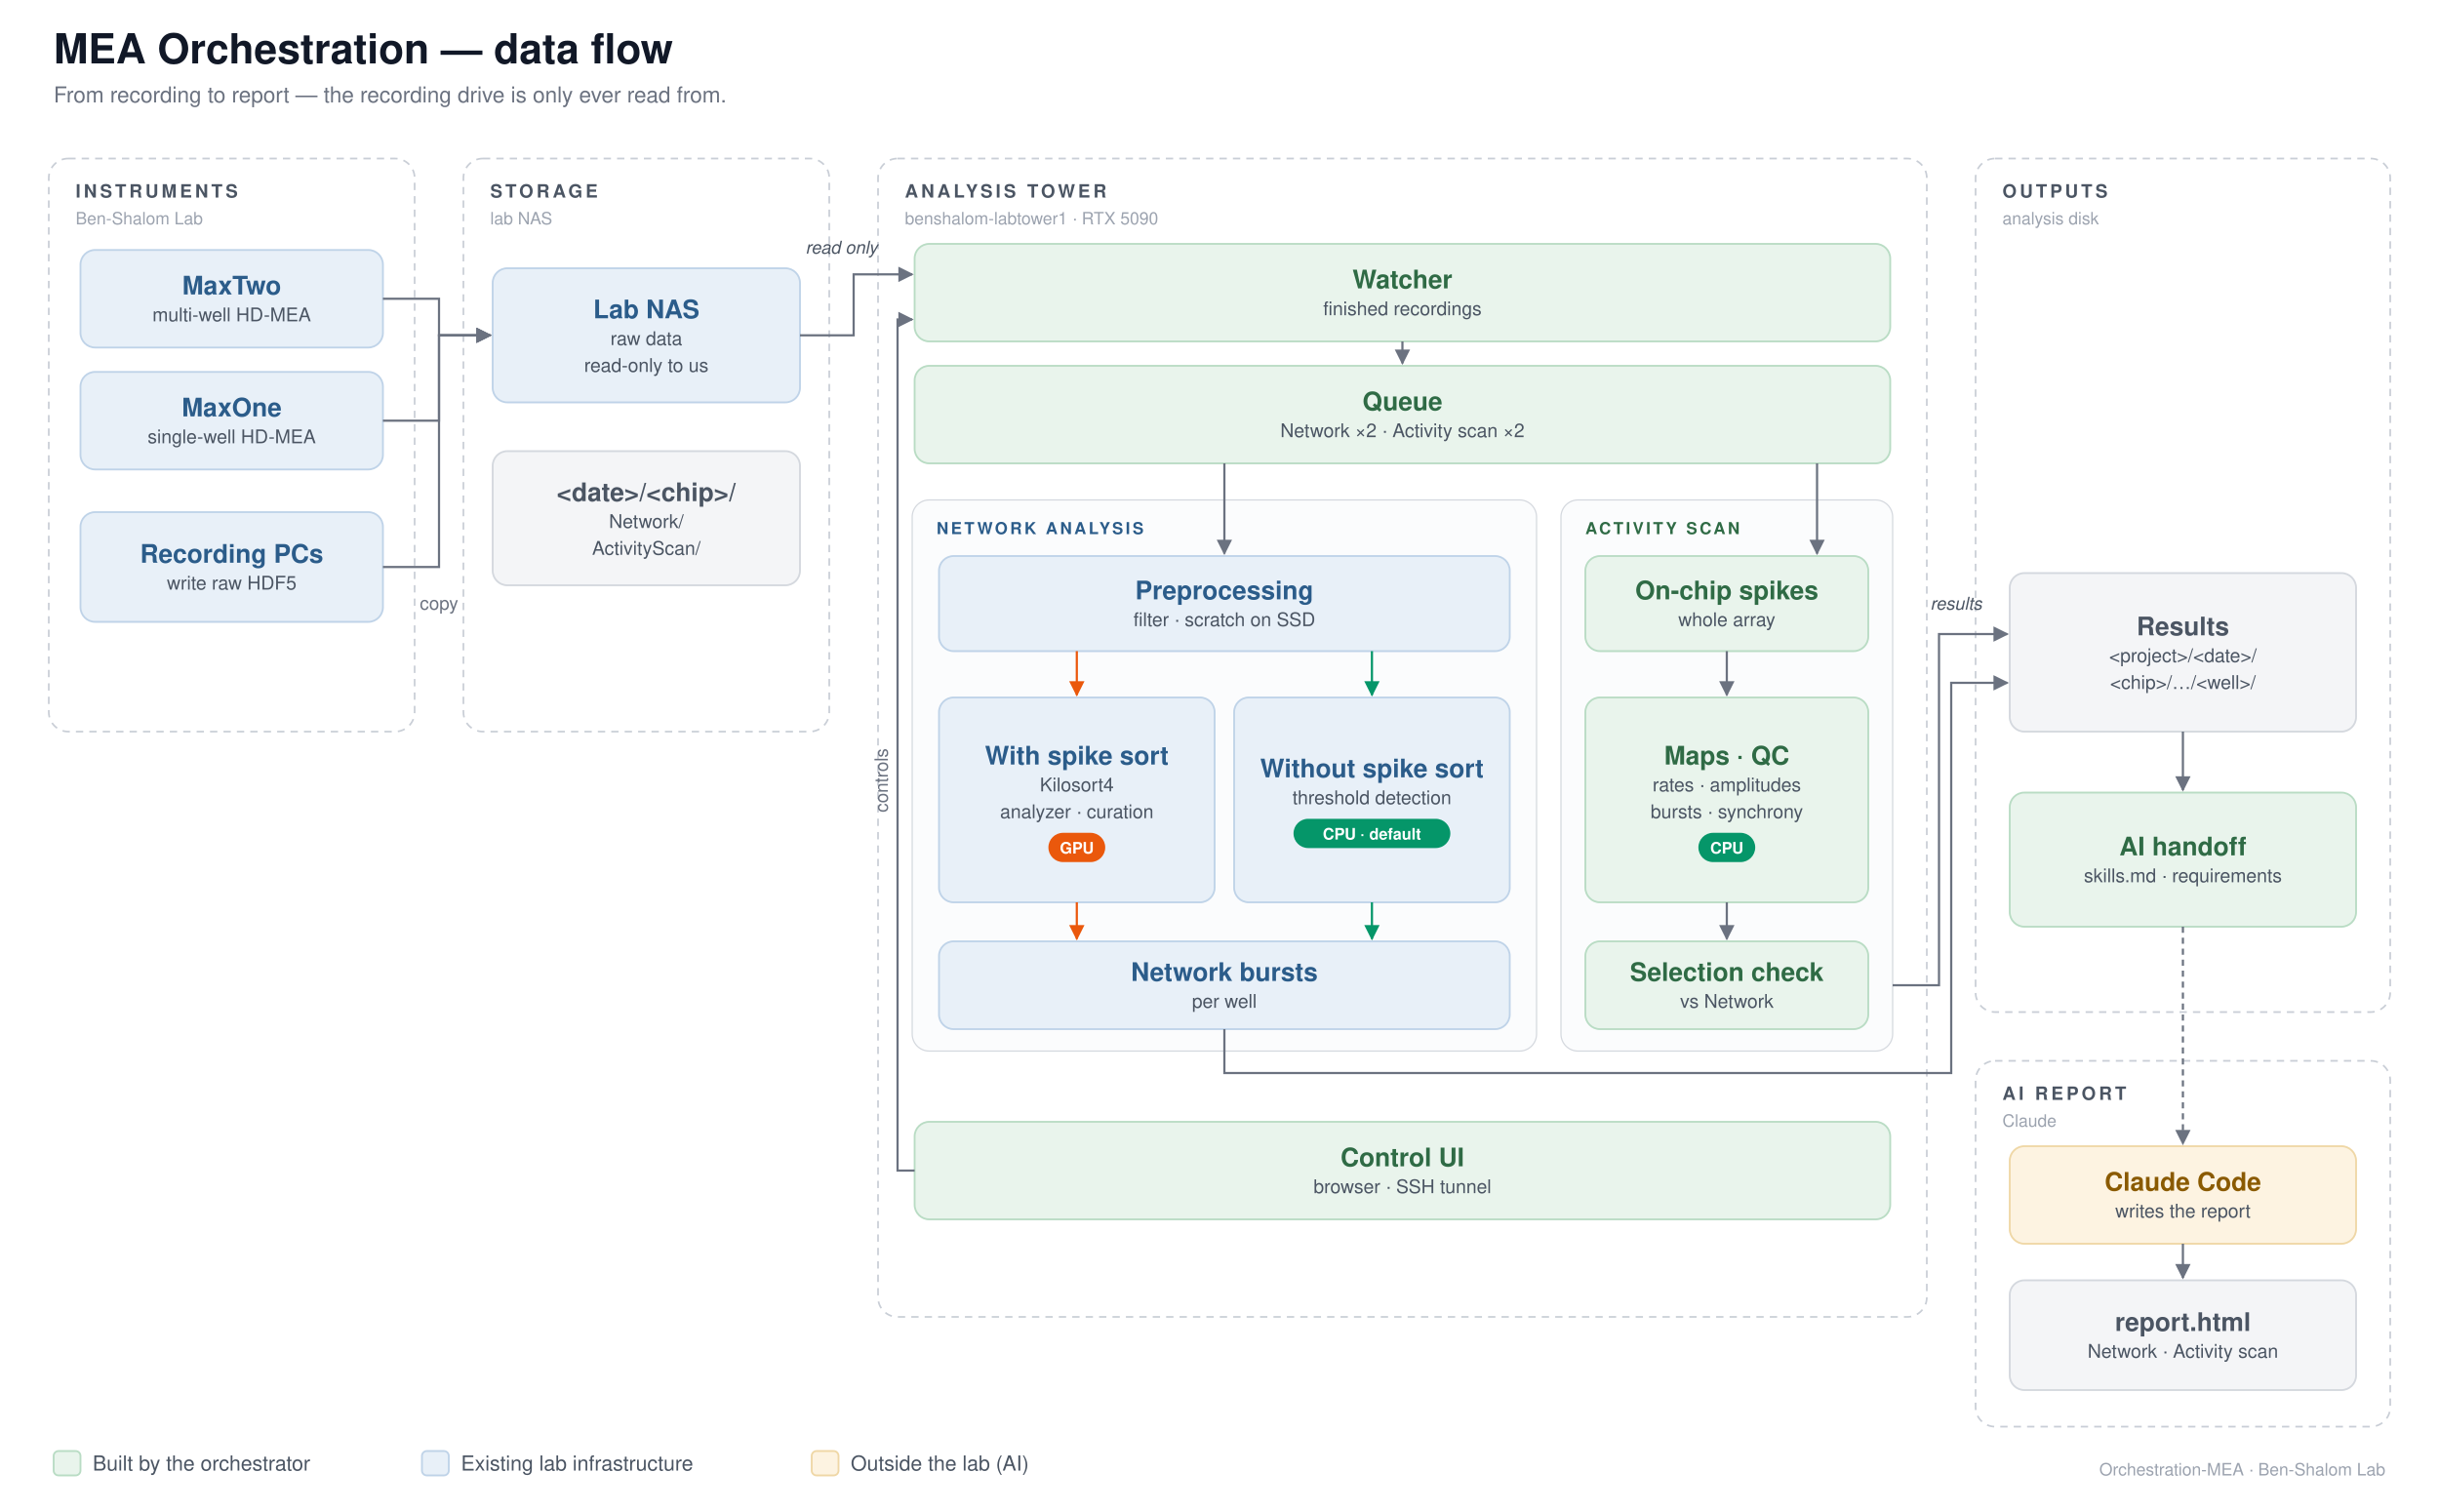
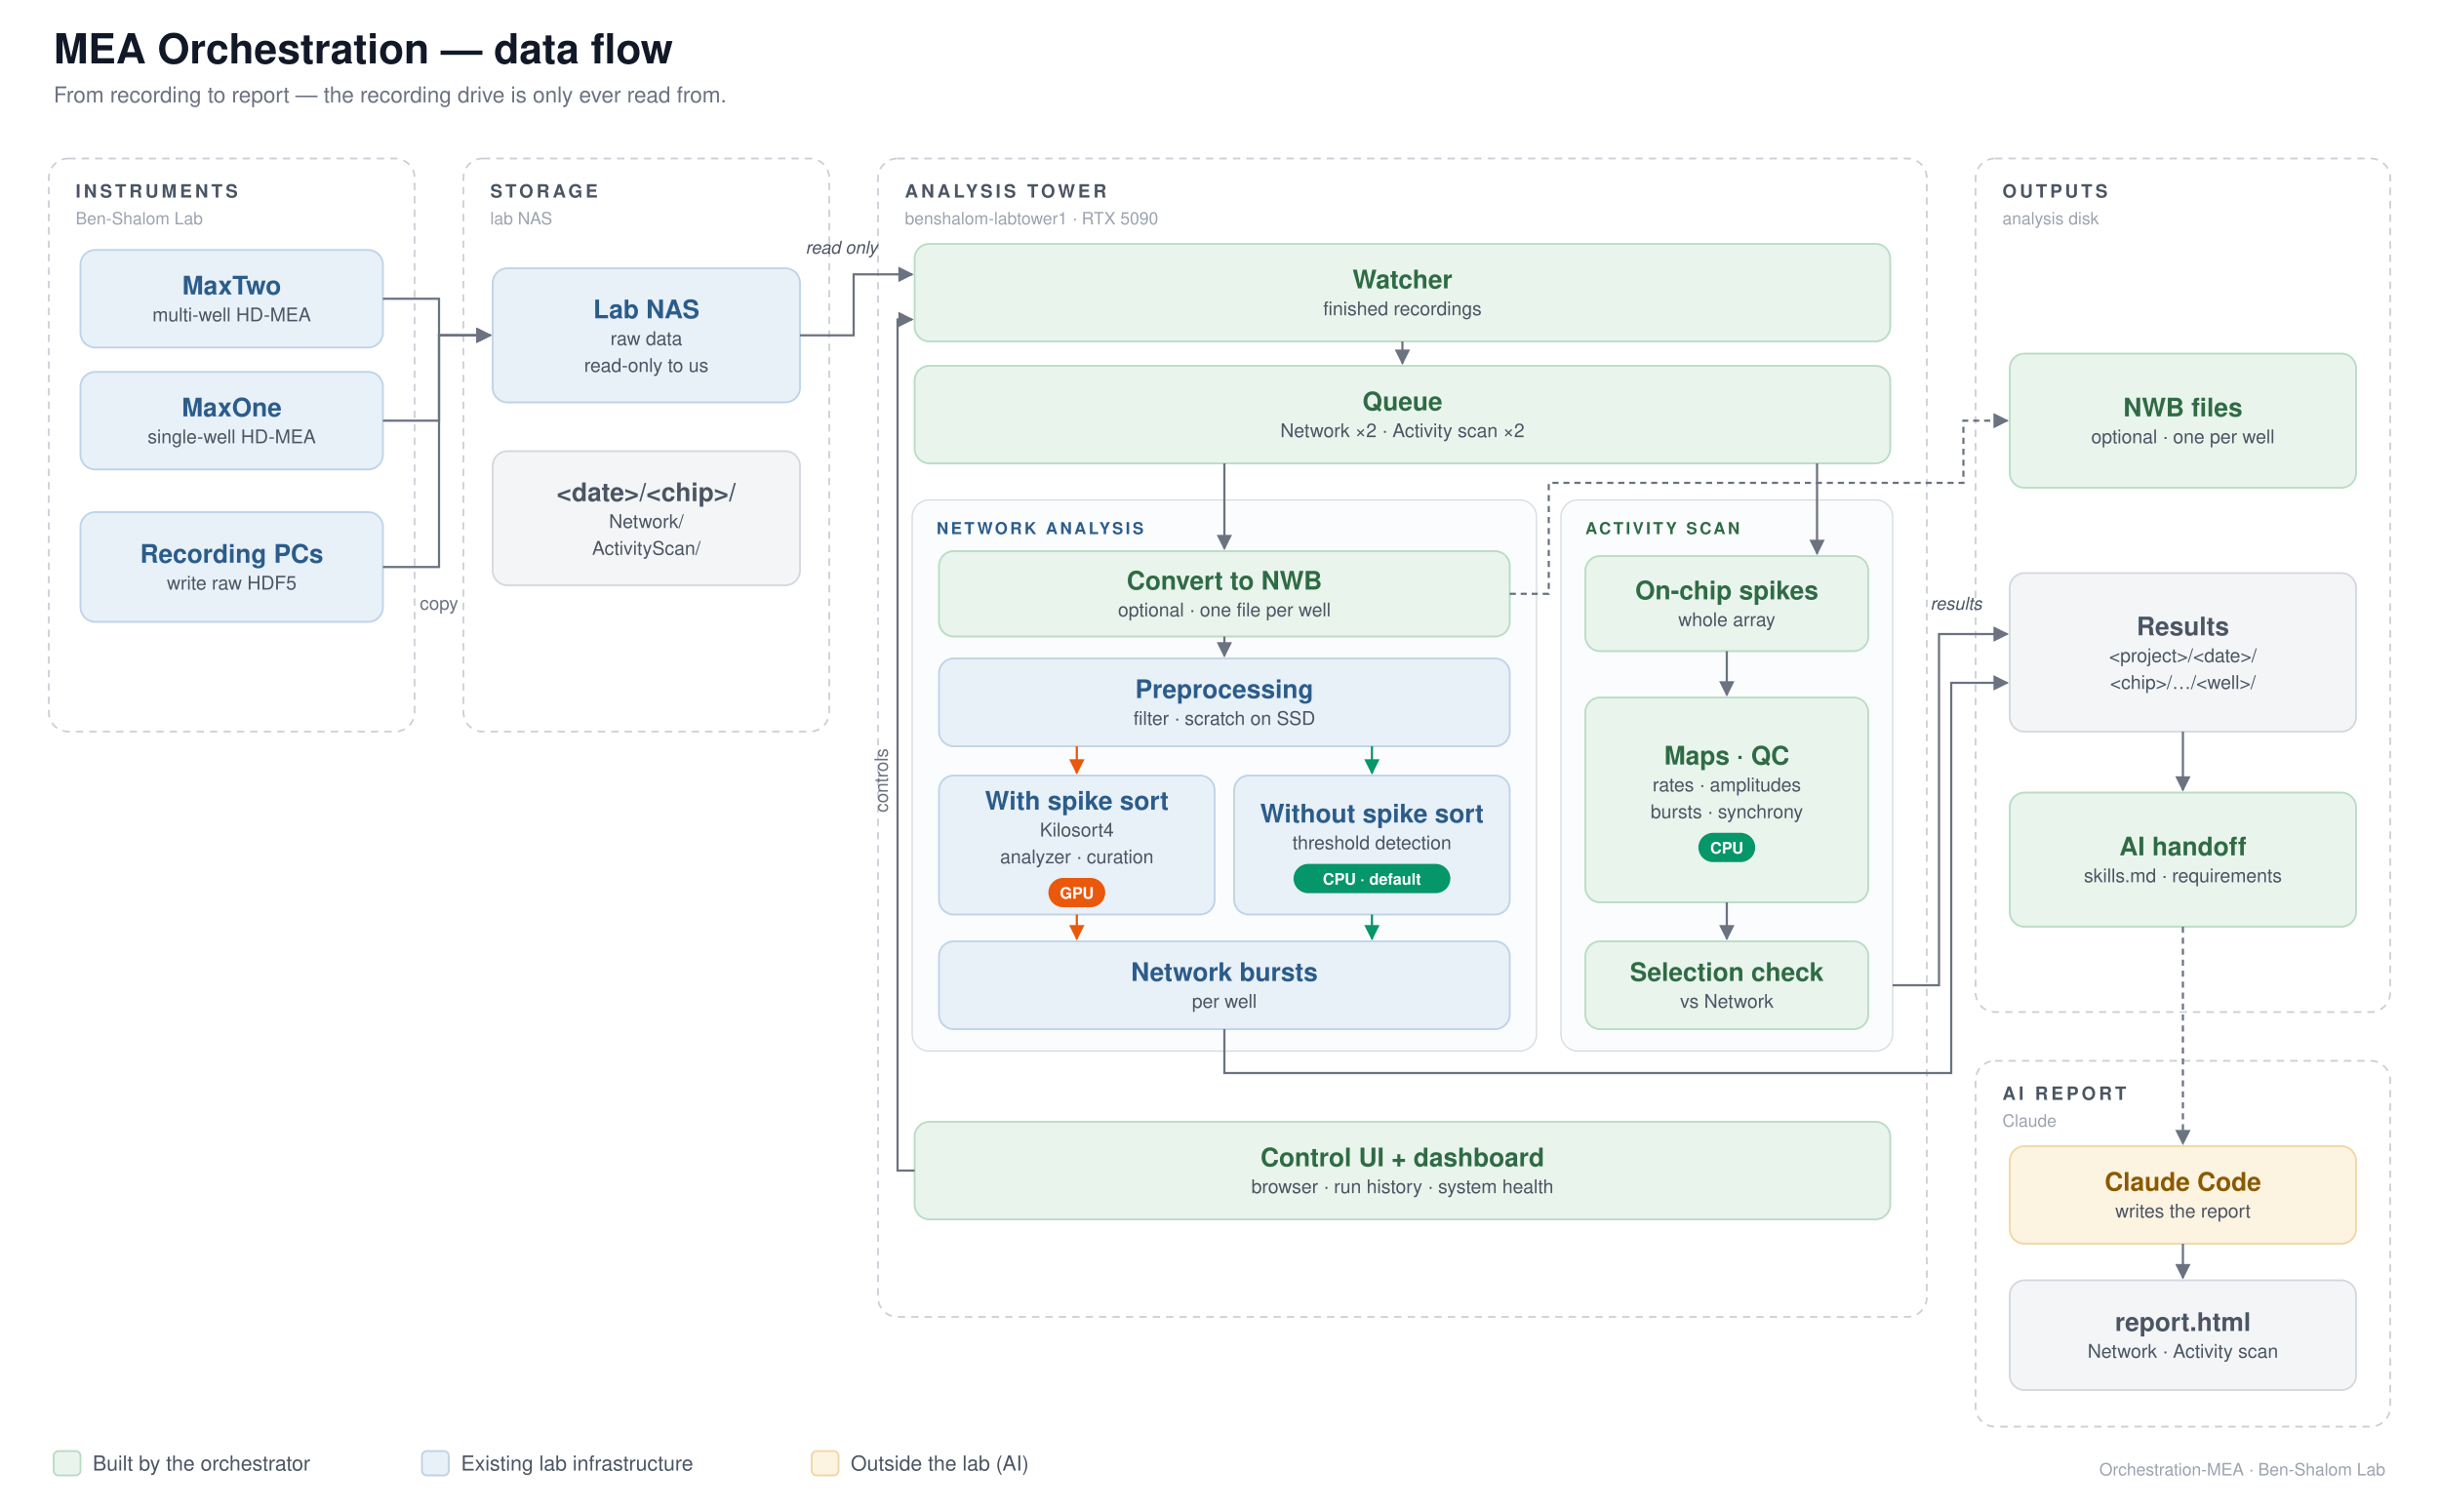
<svg xmlns="http://www.w3.org/2000/svg" width="2000" height="1240" viewBox="0 0 2000 1240">
  <defs>
    <marker id="a-059669" viewBox="0 0 10 10" refX="9" refY="5" markerWidth="7" markerHeight="7" orient="auto-start-reverse">
      <path d="M 0 0 L 10 5 L 0 10 z" fill="#059669" />
    </marker>
    <marker id="a-6b7280" viewBox="0 0 10 10" refX="9" refY="5" markerWidth="7" markerHeight="7" orient="auto-start-reverse">
      <path d="M 0 0 L 10 5 L 0 10 z" fill="#6b7280" />
    </marker>
    <marker id="a-ea580c" viewBox="0 0 10 10" refX="9" refY="5" markerWidth="7" markerHeight="7" orient="auto-start-reverse">
      <path d="M 0 0 L 10 5 L 0 10 z" fill="#ea580c" />
    </marker>
  </defs>
  <rect width="100%" height="100%" fill="#ffffff" />
  <text xml:space="preserve" x="44" y="52" font-family="Helvetica, Arial, 'DejaVu Sans', sans-serif" font-size="34" font-weight="700" fill="#111827" text-anchor="start">MEA Orchestration — data flow</text>
  <text xml:space="preserve" x="44" y="84" font-family="Helvetica, Arial, 'DejaVu Sans', sans-serif" font-size="18" font-weight="400" fill="#6b7280" text-anchor="start">From recording to report — the recording drive is only ever read from.</text>
  <rect x="40" y="130" width="300" height="470" rx="16" fill="none" stroke="#c9ced6" stroke-width="1.4" stroke-dasharray="6 5" />
  <text x="62" y="162" font-family="Helvetica, Arial, 'DejaVu Sans', sans-serif" font-size="15" font-weight="700" fill="#4b5563" letter-spacing="2.5">INSTRUMENTS</text>
  <text xml:space="preserve" x="62" y="184" font-family="Helvetica, Arial, 'DejaVu Sans', sans-serif" font-size="14" font-weight="400" fill="#9ca3af" text-anchor="start">Ben-Shalom Lab</text>
  <rect x="66" y="205" width="248" height="80" rx="12" fill="#e8f0f8" stroke="#bfd3e8" stroke-width="1.5" />
  <text xml:space="preserve" x="190.0" y="241.5" font-family="Helvetica, Arial, 'DejaVu Sans', sans-serif" font-size="21" font-weight="700" fill="#2b5c8a" text-anchor="middle">MaxTwo</text>
  <text xml:space="preserve" x="190.0" y="263.5" font-family="Helvetica, Arial, 'DejaVu Sans', sans-serif" font-size="15.5" font-weight="400" fill="#4b5563" text-anchor="middle">multi-well HD-MEA</text>
  <rect x="66" y="305" width="248" height="80" rx="12" fill="#e8f0f8" stroke="#bfd3e8" stroke-width="1.5" />
  <text xml:space="preserve" x="190.0" y="341.5" font-family="Helvetica, Arial, 'DejaVu Sans', sans-serif" font-size="21" font-weight="700" fill="#2b5c8a" text-anchor="middle">MaxOne</text>
  <text xml:space="preserve" x="190.0" y="363.5" font-family="Helvetica, Arial, 'DejaVu Sans', sans-serif" font-size="15.5" font-weight="400" fill="#4b5563" text-anchor="middle">single-well HD-MEA</text>
  <rect x="66" y="420" width="248" height="90" rx="12" fill="#e8f0f8" stroke="#bfd3e8" stroke-width="1.5" />
  <text xml:space="preserve" x="190.0" y="461.5" font-family="Helvetica, Arial, 'DejaVu Sans', sans-serif" font-size="21" font-weight="700" fill="#2b5c8a" text-anchor="middle">Recording PCs</text>
  <text xml:space="preserve" x="190.0" y="483.5" font-family="Helvetica, Arial, 'DejaVu Sans', sans-serif" font-size="15.5" font-weight="400" fill="#4b5563" text-anchor="middle">write raw HDF5</text>
  <rect x="380" y="130" width="300" height="470" rx="16" fill="none" stroke="#c9ced6" stroke-width="1.4" stroke-dasharray="6 5" />
  <text x="402" y="162" font-family="Helvetica, Arial, 'DejaVu Sans', sans-serif" font-size="15" font-weight="700" fill="#4b5563" letter-spacing="2.5">STORAGE</text>
  <text xml:space="preserve" x="402" y="184" font-family="Helvetica, Arial, 'DejaVu Sans', sans-serif" font-size="14" font-weight="400" fill="#9ca3af" text-anchor="start">lab NAS</text>
  <rect x="404" y="220" width="252" height="110" rx="12" fill="#e8f0f8" stroke="#bfd3e8" stroke-width="1.5" />
  <text xml:space="preserve" x="530.0" y="261.0" font-family="Helvetica, Arial, 'DejaVu Sans', sans-serif" font-size="21" font-weight="700" fill="#2b5c8a" text-anchor="middle">Lab NAS</text>
  <text xml:space="preserve" x="530.0" y="283.0" font-family="Helvetica, Arial, 'DejaVu Sans', sans-serif" font-size="15.5" font-weight="400" fill="#4b5563" text-anchor="middle">raw data</text>
  <text xml:space="preserve" x="530.0" y="305.0" font-family="Helvetica, Arial, 'DejaVu Sans', sans-serif" font-size="15.5" font-weight="400" fill="#4b5563" text-anchor="middle">read-only to us</text>
  <rect x="404" y="370" width="252" height="110" rx="12" fill="#f4f5f7" stroke="#d4d8de" stroke-width="1.5" />
  <text xml:space="preserve" x="530.0" y="411.0" font-family="Helvetica, Arial, 'DejaVu Sans', sans-serif" font-size="21" font-weight="700" fill="#4b5563" text-anchor="middle">&lt;date&gt;/&lt;chip&gt;/</text>
  <text xml:space="preserve" x="530.0" y="433.0" font-family="Helvetica, Arial, 'DejaVu Sans', sans-serif" font-size="15.5" font-weight="400" fill="#4b5563" text-anchor="middle">Network/</text>
  <text xml:space="preserve" x="530.0" y="455.0" font-family="Helvetica, Arial, 'DejaVu Sans', sans-serif" font-size="15.5" font-weight="400" fill="#4b5563" text-anchor="middle">ActivityScan/</text>
  <path d="M 314 245 L 360 245 L 360 275 L 402 275" fill="none" stroke="#6b7280" stroke-width="1.8" marker-end="url(#a-6b7280)" />
  <path d="M 314 345 L 360 345 L 360 275 L 402 275" fill="none" stroke="#6b7280" stroke-width="1.8" marker-end="url(#a-6b7280)" />
  <path d="M 314 465 L 360 465 L 360 275 L 402 275" fill="none" stroke="#6b7280" stroke-width="1.8" marker-end="url(#a-6b7280)" />
  <text xml:space="preserve" x="360" y="500" font-family="Helvetica, Arial, 'DejaVu Sans', sans-serif" font-size="15" font-weight="400" fill="#6b7280" text-anchor="middle">copy</text>
  <rect x="720" y="130" width="860" height="950" rx="16" fill="none" stroke="#c9ced6" stroke-width="1.4" stroke-dasharray="6 5" />
  <text x="742" y="162" font-family="Helvetica, Arial, 'DejaVu Sans', sans-serif" font-size="15" font-weight="700" fill="#4b5563" letter-spacing="2.5">ANALYSIS TOWER</text>
  <text xml:space="preserve" x="742" y="184" font-family="Helvetica, Arial, 'DejaVu Sans', sans-serif" font-size="14" font-weight="400" fill="#9ca3af" text-anchor="start">benshalom-labtower1 · RTX 5090</text>
  <rect x="750" y="200" width="800" height="80" rx="12" fill="#e9f4ec" stroke="#b9dcc4" stroke-width="1.5" />
  <text xml:space="preserve" x="1150.0" y="236.5" font-family="Helvetica, Arial, 'DejaVu Sans', sans-serif" font-size="21" font-weight="700" fill="#2f6b45" text-anchor="middle">Watcher</text>
  <text xml:space="preserve" x="1150.0" y="258.5" font-family="Helvetica, Arial, 'DejaVu Sans', sans-serif" font-size="15.5" font-weight="400" fill="#4b5563" text-anchor="middle">finished recordings</text>
  <rect x="750" y="300" width="800" height="80" rx="12" fill="#e9f4ec" stroke="#b9dcc4" stroke-width="1.5" />
  <text xml:space="preserve" x="1150.0" y="336.5" font-family="Helvetica, Arial, 'DejaVu Sans', sans-serif" font-size="21" font-weight="700" fill="#2f6b45" text-anchor="middle">Queue</text>
  <text xml:space="preserve" x="1150.0" y="358.5" font-family="Helvetica, Arial, 'DejaVu Sans', sans-serif" font-size="15.5" font-weight="400" fill="#4b5563" text-anchor="middle">Network ×2 · Activity scan ×2</text>
  <path d="M 1150 280 L 1150 298" fill="none" stroke="#6b7280" stroke-width="1.8" marker-end="url(#a-6b7280)" />
  <rect x="748" y="410" width="512" height="452" rx="14" fill="#fbfcfd" stroke="#d4d8de" />
  <text x="768" y="438" font-family="Helvetica, Arial, 'DejaVu Sans', sans-serif" font-size="13.5" font-weight="700" fill="#2b5c8a" letter-spacing="2">NETWORK ANALYSIS</text>
-   <rect x="770" y="456" width="468" height="78" rx="12" fill="#e8f0f8" stroke="#bfd3e8" stroke-width="1.5" />
-   <text xml:space="preserve" x="1004.0" y="491.5" font-family="Helvetica, Arial, 'DejaVu Sans', sans-serif" font-size="21" font-weight="700" fill="#2b5c8a" text-anchor="middle">Preprocessing</text>
-   <text xml:space="preserve" x="1004.0" y="513.5" font-family="Helvetica, Arial, 'DejaVu Sans', sans-serif" font-size="15.5" font-weight="400" fill="#4b5563" text-anchor="middle">filter · scratch on SSD</text>
-   <rect x="770" y="572" width="226" height="168" rx="12" fill="#e8f0f8" stroke="#bfd3e8" stroke-width="1.5" />
-   <text xml:space="preserve" x="883.0" y="627.0" font-family="Helvetica, Arial, 'DejaVu Sans', sans-serif" font-size="21" font-weight="700" fill="#2b5c8a" text-anchor="middle">With spike sort</text>
-   <text xml:space="preserve" x="883.0" y="649.0" font-family="Helvetica, Arial, 'DejaVu Sans', sans-serif" font-size="15.5" font-weight="400" fill="#4b5563" text-anchor="middle">Kilosort4</text>
-   <text xml:space="preserve" x="883.0" y="671.0" font-family="Helvetica, Arial, 'DejaVu Sans', sans-serif" font-size="15.5" font-weight="400" fill="#4b5563" text-anchor="middle">analyzer · curation</text>
-   <rect x="859.7" y="683.0" width="46.6" height="24" rx="12" fill="#ea580c" />
-   <text xml:space="preserve" x="883.0" y="700.0" font-family="Helvetica, Arial, 'DejaVu Sans', sans-serif" font-size="13" font-weight="700" fill="#ffffff" text-anchor="middle">GPU</text>
-   <rect x="1012" y="572" width="226" height="168" rx="12" fill="#e8f0f8" stroke="#bfd3e8" stroke-width="1.5" />
-   <text xml:space="preserve" x="1125.0" y="637.5" font-family="Helvetica, Arial, 'DejaVu Sans', sans-serif" font-size="21" font-weight="700" fill="#2b5c8a" text-anchor="middle">Without spike sort</text>
-   <text xml:space="preserve" x="1125.0" y="659.5" font-family="Helvetica, Arial, 'DejaVu Sans', sans-serif" font-size="15.5" font-weight="400" fill="#4b5563" text-anchor="middle">threshold detection</text>
-   <rect x="1060.7" y="671.5" width="128.6" height="24" rx="12" fill="#059669" />
-   <text xml:space="preserve" x="1125.0" y="688.5" font-family="Helvetica, Arial, 'DejaVu Sans', sans-serif" font-size="13" font-weight="700" fill="#ffffff" text-anchor="middle">CPU · default</text>
+   <rect x="770" y="452" width="468" height="70" rx="12" fill="#e9f4ec" stroke="#b9dcc4" stroke-width="1.5" />
+   <text xml:space="preserve" x="1004.0" y="483.5" font-family="Helvetica, Arial, 'DejaVu Sans', sans-serif" font-size="21" font-weight="700" fill="#2f6b45" text-anchor="middle">Convert to NWB</text>
+   <text xml:space="preserve" x="1004.0" y="505.5" font-family="Helvetica, Arial, 'DejaVu Sans', sans-serif" font-size="15.5" font-weight="400" fill="#4b5563" text-anchor="middle">optional · one file per well</text>
+   <path d="M 1004 522 L 1004 538" fill="none" stroke="#6b7280" stroke-width="1.8" marker-end="url(#a-6b7280)" />
+   <rect x="770" y="540" width="468" height="72" rx="12" fill="#e8f0f8" stroke="#bfd3e8" stroke-width="1.5" />
+   <text xml:space="preserve" x="1004.0" y="572.5" font-family="Helvetica, Arial, 'DejaVu Sans', sans-serif" font-size="21" font-weight="700" fill="#2b5c8a" text-anchor="middle">Preprocessing</text>
+   <text xml:space="preserve" x="1004.0" y="594.5" font-family="Helvetica, Arial, 'DejaVu Sans', sans-serif" font-size="15.5" font-weight="400" fill="#4b5563" text-anchor="middle">filter · scratch on SSD</text>
+   <rect x="770" y="636" width="226" height="114" rx="12" fill="#e8f0f8" stroke="#bfd3e8" stroke-width="1.5" />
+   <text xml:space="preserve" x="883.0" y="664.0" font-family="Helvetica, Arial, 'DejaVu Sans', sans-serif" font-size="21" font-weight="700" fill="#2b5c8a" text-anchor="middle">With spike sort</text>
+   <text xml:space="preserve" x="883.0" y="686.0" font-family="Helvetica, Arial, 'DejaVu Sans', sans-serif" font-size="15.5" font-weight="400" fill="#4b5563" text-anchor="middle">Kilosort4</text>
+   <text xml:space="preserve" x="883.0" y="708.0" font-family="Helvetica, Arial, 'DejaVu Sans', sans-serif" font-size="15.5" font-weight="400" fill="#4b5563" text-anchor="middle">analyzer · curation</text>
+   <rect x="859.7" y="720.0" width="46.6" height="24" rx="12" fill="#ea580c" />
+   <text xml:space="preserve" x="883.0" y="737.0" font-family="Helvetica, Arial, 'DejaVu Sans', sans-serif" font-size="13" font-weight="700" fill="#ffffff" text-anchor="middle">GPU</text>
+   <rect x="1012" y="636" width="226" height="114" rx="12" fill="#e8f0f8" stroke="#bfd3e8" stroke-width="1.5" />
+   <text xml:space="preserve" x="1125.0" y="674.5" font-family="Helvetica, Arial, 'DejaVu Sans', sans-serif" font-size="21" font-weight="700" fill="#2b5c8a" text-anchor="middle">Without spike sort</text>
+   <text xml:space="preserve" x="1125.0" y="696.5" font-family="Helvetica, Arial, 'DejaVu Sans', sans-serif" font-size="15.5" font-weight="400" fill="#4b5563" text-anchor="middle">threshold detection</text>
+   <rect x="1060.7" y="708.5" width="128.6" height="24" rx="12" fill="#059669" />
+   <text xml:space="preserve" x="1125.0" y="725.5" font-family="Helvetica, Arial, 'DejaVu Sans', sans-serif" font-size="13" font-weight="700" fill="#ffffff" text-anchor="middle">CPU · default</text>
  <rect x="770" y="772" width="468" height="72" rx="12" fill="#e8f0f8" stroke="#bfd3e8" stroke-width="1.5" />
  <text xml:space="preserve" x="1004.0" y="804.5" font-family="Helvetica, Arial, 'DejaVu Sans', sans-serif" font-size="21" font-weight="700" fill="#2b5c8a" text-anchor="middle">Network bursts</text>
  <text xml:space="preserve" x="1004.0" y="826.5" font-family="Helvetica, Arial, 'DejaVu Sans', sans-serif" font-size="15.5" font-weight="400" fill="#4b5563" text-anchor="middle">per well</text>
-   <path d="M 883 534 L 883 570" fill="none" stroke="#ea580c" stroke-width="1.8" marker-end="url(#a-ea580c)" />
-   <path d="M 1125 534 L 1125 570" fill="none" stroke="#059669" stroke-width="1.8" marker-end="url(#a-059669)" />
-   <path d="M 883 740 L 883 770" fill="none" stroke="#ea580c" stroke-width="1.8" marker-end="url(#a-ea580c)" />
-   <path d="M 1125 740 L 1125 770" fill="none" stroke="#059669" stroke-width="1.8" marker-end="url(#a-059669)" />
+   <path d="M 883 612 L 883 634" fill="none" stroke="#ea580c" stroke-width="1.8" marker-end="url(#a-ea580c)" />
+   <path d="M 1125 612 L 1125 634" fill="none" stroke="#059669" stroke-width="1.8" marker-end="url(#a-059669)" />
+   <path d="M 883 750 L 883 770" fill="none" stroke="#ea580c" stroke-width="1.8" marker-end="url(#a-ea580c)" />
+   <path d="M 1125 750 L 1125 770" fill="none" stroke="#059669" stroke-width="1.8" marker-end="url(#a-059669)" />
  <rect x="1280" y="410" width="272" height="452" rx="14" fill="#fbfcfd" stroke="#d4d8de" />
  <text x="1300" y="438" font-family="Helvetica, Arial, 'DejaVu Sans', sans-serif" font-size="13.5" font-weight="700" fill="#2f6b45" letter-spacing="2">ACTIVITY SCAN</text>
  <rect x="1300" y="456" width="232" height="78" rx="12" fill="#e9f4ec" stroke="#b9dcc4" stroke-width="1.5" />
  <text xml:space="preserve" x="1416.0" y="491.5" font-family="Helvetica, Arial, 'DejaVu Sans', sans-serif" font-size="21" font-weight="700" fill="#2f6b45" text-anchor="middle">On-chip spikes</text>
  <text xml:space="preserve" x="1416.0" y="513.5" font-family="Helvetica, Arial, 'DejaVu Sans', sans-serif" font-size="15.5" font-weight="400" fill="#4b5563" text-anchor="middle">whole array</text>
  <rect x="1300" y="572" width="232" height="168" rx="12" fill="#e9f4ec" stroke="#b9dcc4" stroke-width="1.5" />
  <text xml:space="preserve" x="1416.0" y="627.0" font-family="Helvetica, Arial, 'DejaVu Sans', sans-serif" font-size="21" font-weight="700" fill="#2f6b45" text-anchor="middle">Maps · QC</text>
  <text xml:space="preserve" x="1416.0" y="649.0" font-family="Helvetica, Arial, 'DejaVu Sans', sans-serif" font-size="15.5" font-weight="400" fill="#4b5563" text-anchor="middle">rates · amplitudes</text>
  <text xml:space="preserve" x="1416.0" y="671.0" font-family="Helvetica, Arial, 'DejaVu Sans', sans-serif" font-size="15.5" font-weight="400" fill="#4b5563" text-anchor="middle">bursts · synchrony</text>
  <rect x="1392.7" y="683.0" width="46.6" height="24" rx="12" fill="#059669" />
  <text xml:space="preserve" x="1416.0" y="700.0" font-family="Helvetica, Arial, 'DejaVu Sans', sans-serif" font-size="13" font-weight="700" fill="#ffffff" text-anchor="middle">CPU</text>
  <rect x="1300" y="772" width="232" height="72" rx="12" fill="#e9f4ec" stroke="#b9dcc4" stroke-width="1.5" />
  <text xml:space="preserve" x="1416.0" y="804.5" font-family="Helvetica, Arial, 'DejaVu Sans', sans-serif" font-size="21" font-weight="700" fill="#2f6b45" text-anchor="middle">Selection check</text>
  <text xml:space="preserve" x="1416.0" y="826.5" font-family="Helvetica, Arial, 'DejaVu Sans', sans-serif" font-size="15.5" font-weight="400" fill="#4b5563" text-anchor="middle">vs Network</text>
  <path d="M 1416 534 L 1416 570" fill="none" stroke="#6b7280" stroke-width="1.8" marker-end="url(#a-6b7280)" />
  <path d="M 1416 740 L 1416 770" fill="none" stroke="#6b7280" stroke-width="1.8" marker-end="url(#a-6b7280)" />
-   <path d="M 1004 380 L 1004 454" fill="none" stroke="#6b7280" stroke-width="1.8" marker-end="url(#a-6b7280)" />
+   <path d="M 1004 380 L 1004 450" fill="none" stroke="#6b7280" stroke-width="1.8" marker-end="url(#a-6b7280)" />
  <path d="M 1490 380 L 1490 454" fill="none" stroke="#6b7280" stroke-width="1.8" marker-end="url(#a-6b7280)" />
  <rect x="750" y="920" width="800" height="80" rx="12" fill="#e9f4ec" stroke="#b9dcc4" stroke-width="1.5" />
-   <text xml:space="preserve" x="1150.0" y="956.5" font-family="Helvetica, Arial, 'DejaVu Sans', sans-serif" font-size="21" font-weight="700" fill="#2f6b45" text-anchor="middle">Control UI</text>
-   <text xml:space="preserve" x="1150.0" y="978.5" font-family="Helvetica, Arial, 'DejaVu Sans', sans-serif" font-size="15.5" font-weight="400" fill="#4b5563" text-anchor="middle">browser · SSH tunnel</text>
+   <text xml:space="preserve" x="1150.0" y="956.5" font-family="Helvetica, Arial, 'DejaVu Sans', sans-serif" font-size="21" font-weight="700" fill="#2f6b45" text-anchor="middle">Control UI + dashboard</text>
+   <text xml:space="preserve" x="1150.0" y="978.5" font-family="Helvetica, Arial, 'DejaVu Sans', sans-serif" font-size="15.5" font-weight="400" fill="#4b5563" text-anchor="middle">browser · run history · system health</text>
  <path d="M 656 275 L 700 275 L 700 225 L 748 225" fill="none" stroke="#6b7280" stroke-width="1.8" marker-end="url(#a-6b7280)" />
  <text xml:space="preserve" x="690" y="208" font-family="Helvetica, Arial, 'DejaVu Sans', sans-serif" font-size="14.5" font-weight="400" fill="#4b5563" text-anchor="middle" font-style="italic">read only</text>
  <path d="M 750 960 L 736 960 L 736 262 L 748 262" fill="none" stroke="#6b7280" stroke-width="1.8" marker-end="url(#a-6b7280)" />
  <text x="728" y="640" font-family="Helvetica, Arial, 'DejaVu Sans', sans-serif" font-size="15" fill="#6b7280" text-anchor="middle" transform="rotate(-90 728 640)">controls</text>
  <rect x="1620" y="130" width="340" height="700" rx="16" fill="none" stroke="#c9ced6" stroke-width="1.4" stroke-dasharray="6 5" />
  <text x="1642" y="162" font-family="Helvetica, Arial, 'DejaVu Sans', sans-serif" font-size="15" font-weight="700" fill="#4b5563" letter-spacing="2.5">OUTPUTS</text>
  <text xml:space="preserve" x="1642" y="184" font-family="Helvetica, Arial, 'DejaVu Sans', sans-serif" font-size="14" font-weight="400" fill="#9ca3af" text-anchor="start">analysis disk</text>
+   <rect x="1648" y="290" width="284" height="110" rx="12" fill="#e9f4ec" stroke="#b9dcc4" stroke-width="1.5" />
+   <text xml:space="preserve" x="1790.0" y="341.5" font-family="Helvetica, Arial, 'DejaVu Sans', sans-serif" font-size="21" font-weight="700" fill="#2f6b45" text-anchor="middle">NWB files</text>
+   <text xml:space="preserve" x="1790.0" y="363.5" font-family="Helvetica, Arial, 'DejaVu Sans', sans-serif" font-size="15.5" font-weight="400" fill="#4b5563" text-anchor="middle">optional · one per well</text>
+   <path d="M 1238 487 L 1270 487 L 1270 396 L 1610 396 L 1610 345 L 1646 345" fill="none" stroke="#6b7280" stroke-width="1.8" stroke-dasharray="5 4" marker-end="url(#a-6b7280)" />
  <rect x="1648" y="470" width="284" height="130" rx="12" fill="#f4f5f7" stroke="#d4d8de" stroke-width="1.5" />
  <text xml:space="preserve" x="1790.0" y="521.0" font-family="Helvetica, Arial, 'DejaVu Sans', sans-serif" font-size="21" font-weight="700" fill="#4b5563" text-anchor="middle">Results</text>
  <text xml:space="preserve" x="1790.0" y="543.0" font-family="Helvetica, Arial, 'DejaVu Sans', sans-serif" font-size="15.5" font-weight="400" fill="#4b5563" text-anchor="middle">&lt;project&gt;/&lt;date&gt;/</text>
  <text xml:space="preserve" x="1790.0" y="565.0" font-family="Helvetica, Arial, 'DejaVu Sans', sans-serif" font-size="15.5" font-weight="400" fill="#4b5563" text-anchor="middle">&lt;chip&gt;/…/&lt;well&gt;/</text>
  <rect x="1648" y="650" width="284" height="110" rx="12" fill="#e9f4ec" stroke="#b9dcc4" stroke-width="1.5" />
  <text xml:space="preserve" x="1790.0" y="701.5" font-family="Helvetica, Arial, 'DejaVu Sans', sans-serif" font-size="21" font-weight="700" fill="#2f6b45" text-anchor="middle">AI handoff</text>
  <text xml:space="preserve" x="1790.0" y="723.5" font-family="Helvetica, Arial, 'DejaVu Sans', sans-serif" font-size="15.5" font-weight="400" fill="#4b5563" text-anchor="middle">skills.md · requirements</text>
  <path d="M 1004 844 L 1004 880 L 1600 880 L 1600 560 L 1646 560" fill="none" stroke="#6b7280" stroke-width="1.8" marker-end="url(#a-6b7280)" />
  <path d="M 1552 808 L 1590 808 L 1590 520 L 1646 520" fill="none" stroke="#6b7280" stroke-width="1.8" marker-end="url(#a-6b7280)" />
  <text xml:space="preserve" x="1604" y="500" font-family="Helvetica, Arial, 'DejaVu Sans', sans-serif" font-size="14.5" font-weight="400" fill="#4b5563" text-anchor="middle" font-style="italic">results</text>
  <path d="M 1790 600 L 1790 648" fill="none" stroke="#6b7280" stroke-width="1.8" marker-end="url(#a-6b7280)" />
  <rect x="1620" y="870" width="340" height="300" rx="16" fill="none" stroke="#c9ced6" stroke-width="1.4" stroke-dasharray="6 5" />
  <text x="1642" y="902" font-family="Helvetica, Arial, 'DejaVu Sans', sans-serif" font-size="15" font-weight="700" fill="#4b5563" letter-spacing="2.5">AI REPORT</text>
  <text xml:space="preserve" x="1642" y="924" font-family="Helvetica, Arial, 'DejaVu Sans', sans-serif" font-size="14" font-weight="400" fill="#9ca3af" text-anchor="start">Claude</text>
  <rect x="1648" y="940" width="284" height="80" rx="12" fill="#fdf3e1" stroke="#efd7a6" stroke-width="1.5" />
  <text xml:space="preserve" x="1790.0" y="976.5" font-family="Helvetica, Arial, 'DejaVu Sans', sans-serif" font-size="21" font-weight="700" fill="#8a5a00" text-anchor="middle">Claude Code</text>
  <text xml:space="preserve" x="1790.0" y="998.5" font-family="Helvetica, Arial, 'DejaVu Sans', sans-serif" font-size="15.5" font-weight="400" fill="#4b5563" text-anchor="middle">writes the report</text>
  <rect x="1648" y="1050" width="284" height="90" rx="12" fill="#f4f5f7" stroke="#d4d8de" stroke-width="1.5" />
  <text xml:space="preserve" x="1790.0" y="1091.5" font-family="Helvetica, Arial, 'DejaVu Sans', sans-serif" font-size="21" font-weight="700" fill="#4b5563" text-anchor="middle">report.html</text>
  <text xml:space="preserve" x="1790.0" y="1113.5" font-family="Helvetica, Arial, 'DejaVu Sans', sans-serif" font-size="15.5" font-weight="400" fill="#4b5563" text-anchor="middle">Network · Activity scan</text>
  <path d="M 1790 760 L 1790 938" fill="none" stroke="#6b7280" stroke-width="1.8" stroke-dasharray="5 4" marker-end="url(#a-6b7280)" />
  <path d="M 1790 1020 L 1790 1048" fill="none" stroke="#6b7280" stroke-width="1.8" marker-end="url(#a-6b7280)" />
  <rect x="44" y="1190" width="22" height="20" rx="4" fill="#e9f4ec" stroke="#b9dcc4" stroke-width="1.5" />
  <text xml:space="preserve" x="76" y="1206" font-family="Helvetica, Arial, 'DejaVu Sans', sans-serif" font-size="17" font-weight="400" fill="#4b5563" text-anchor="start">Built by the orchestrator</text>
  <rect x="346.0" y="1190" width="22" height="20" rx="4" fill="#e8f0f8" stroke="#bfd3e8" stroke-width="1.5" />
  <text xml:space="preserve" x="378.0" y="1206" font-family="Helvetica, Arial, 'DejaVu Sans', sans-serif" font-size="17" font-weight="400" fill="#4b5563" text-anchor="start">Existing lab infrastructure</text>
  <rect x="665.6" y="1190" width="22" height="20" rx="4" fill="#fdf3e1" stroke="#efd7a6" stroke-width="1.5" />
  <text xml:space="preserve" x="697.6" y="1206" font-family="Helvetica, Arial, 'DejaVu Sans', sans-serif" font-size="17" font-weight="400" fill="#4b5563" text-anchor="start">Outside the lab (AI)</text>
  <text xml:space="preserve" x="1956" y="1210" font-family="Helvetica, Arial, 'DejaVu Sans', sans-serif" font-size="14" font-weight="400" fill="#9ca3af" text-anchor="end">Orchestration-MEA · Ben-Shalom Lab</text>
</svg>
